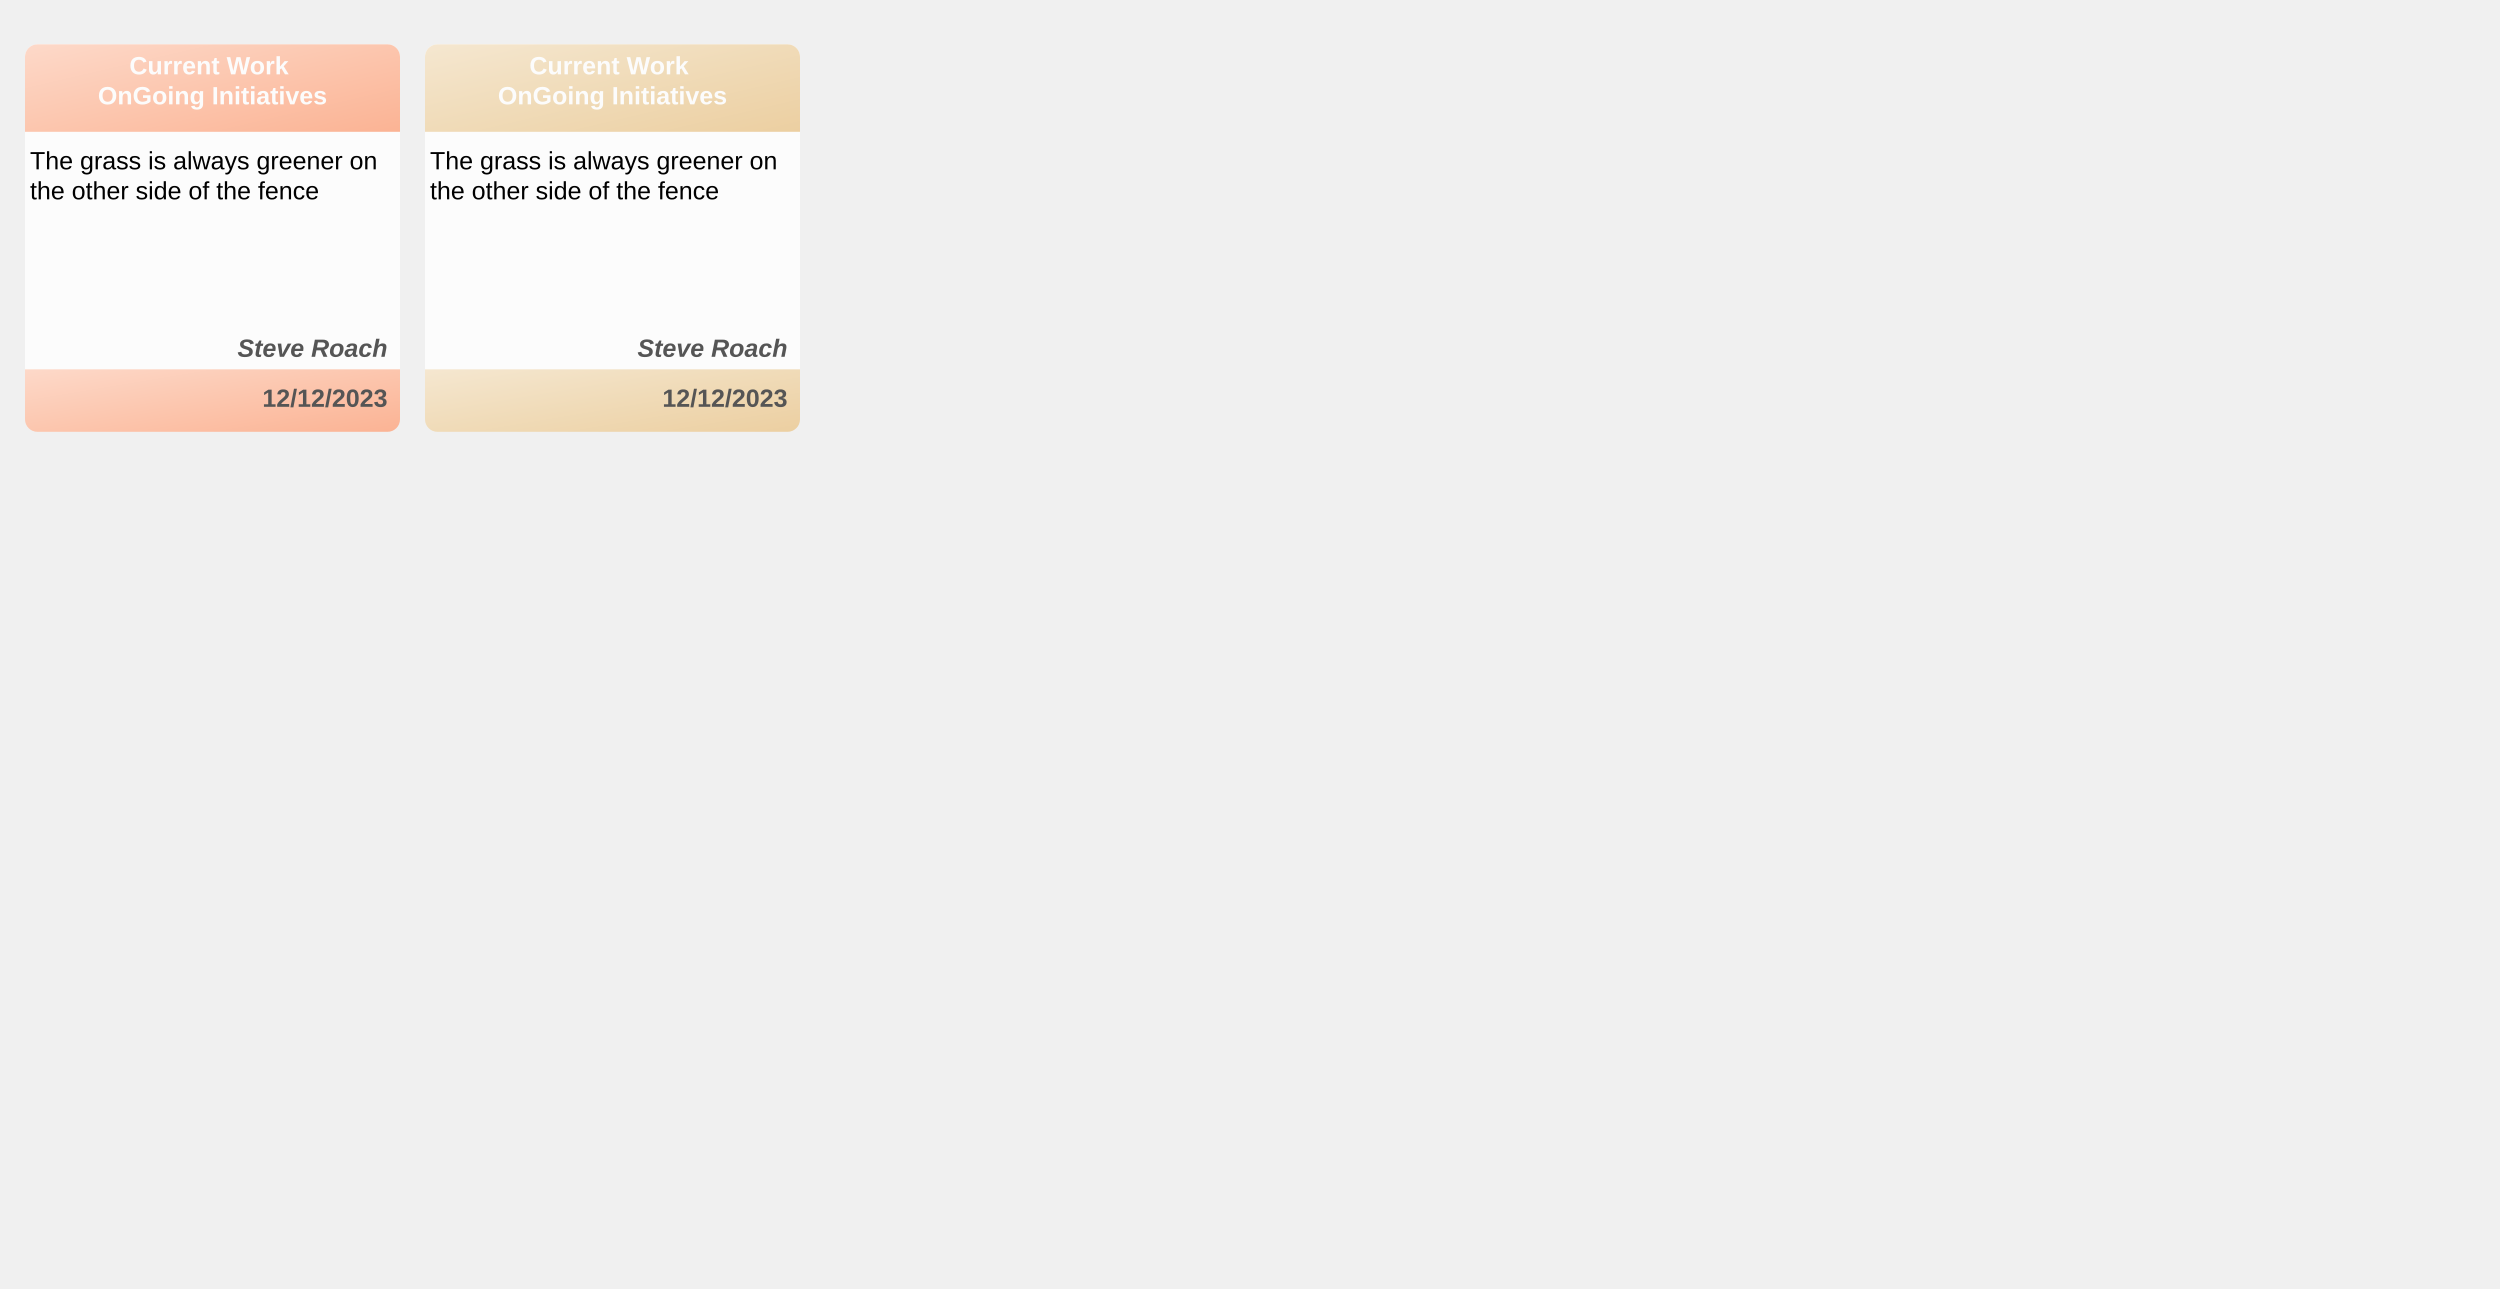
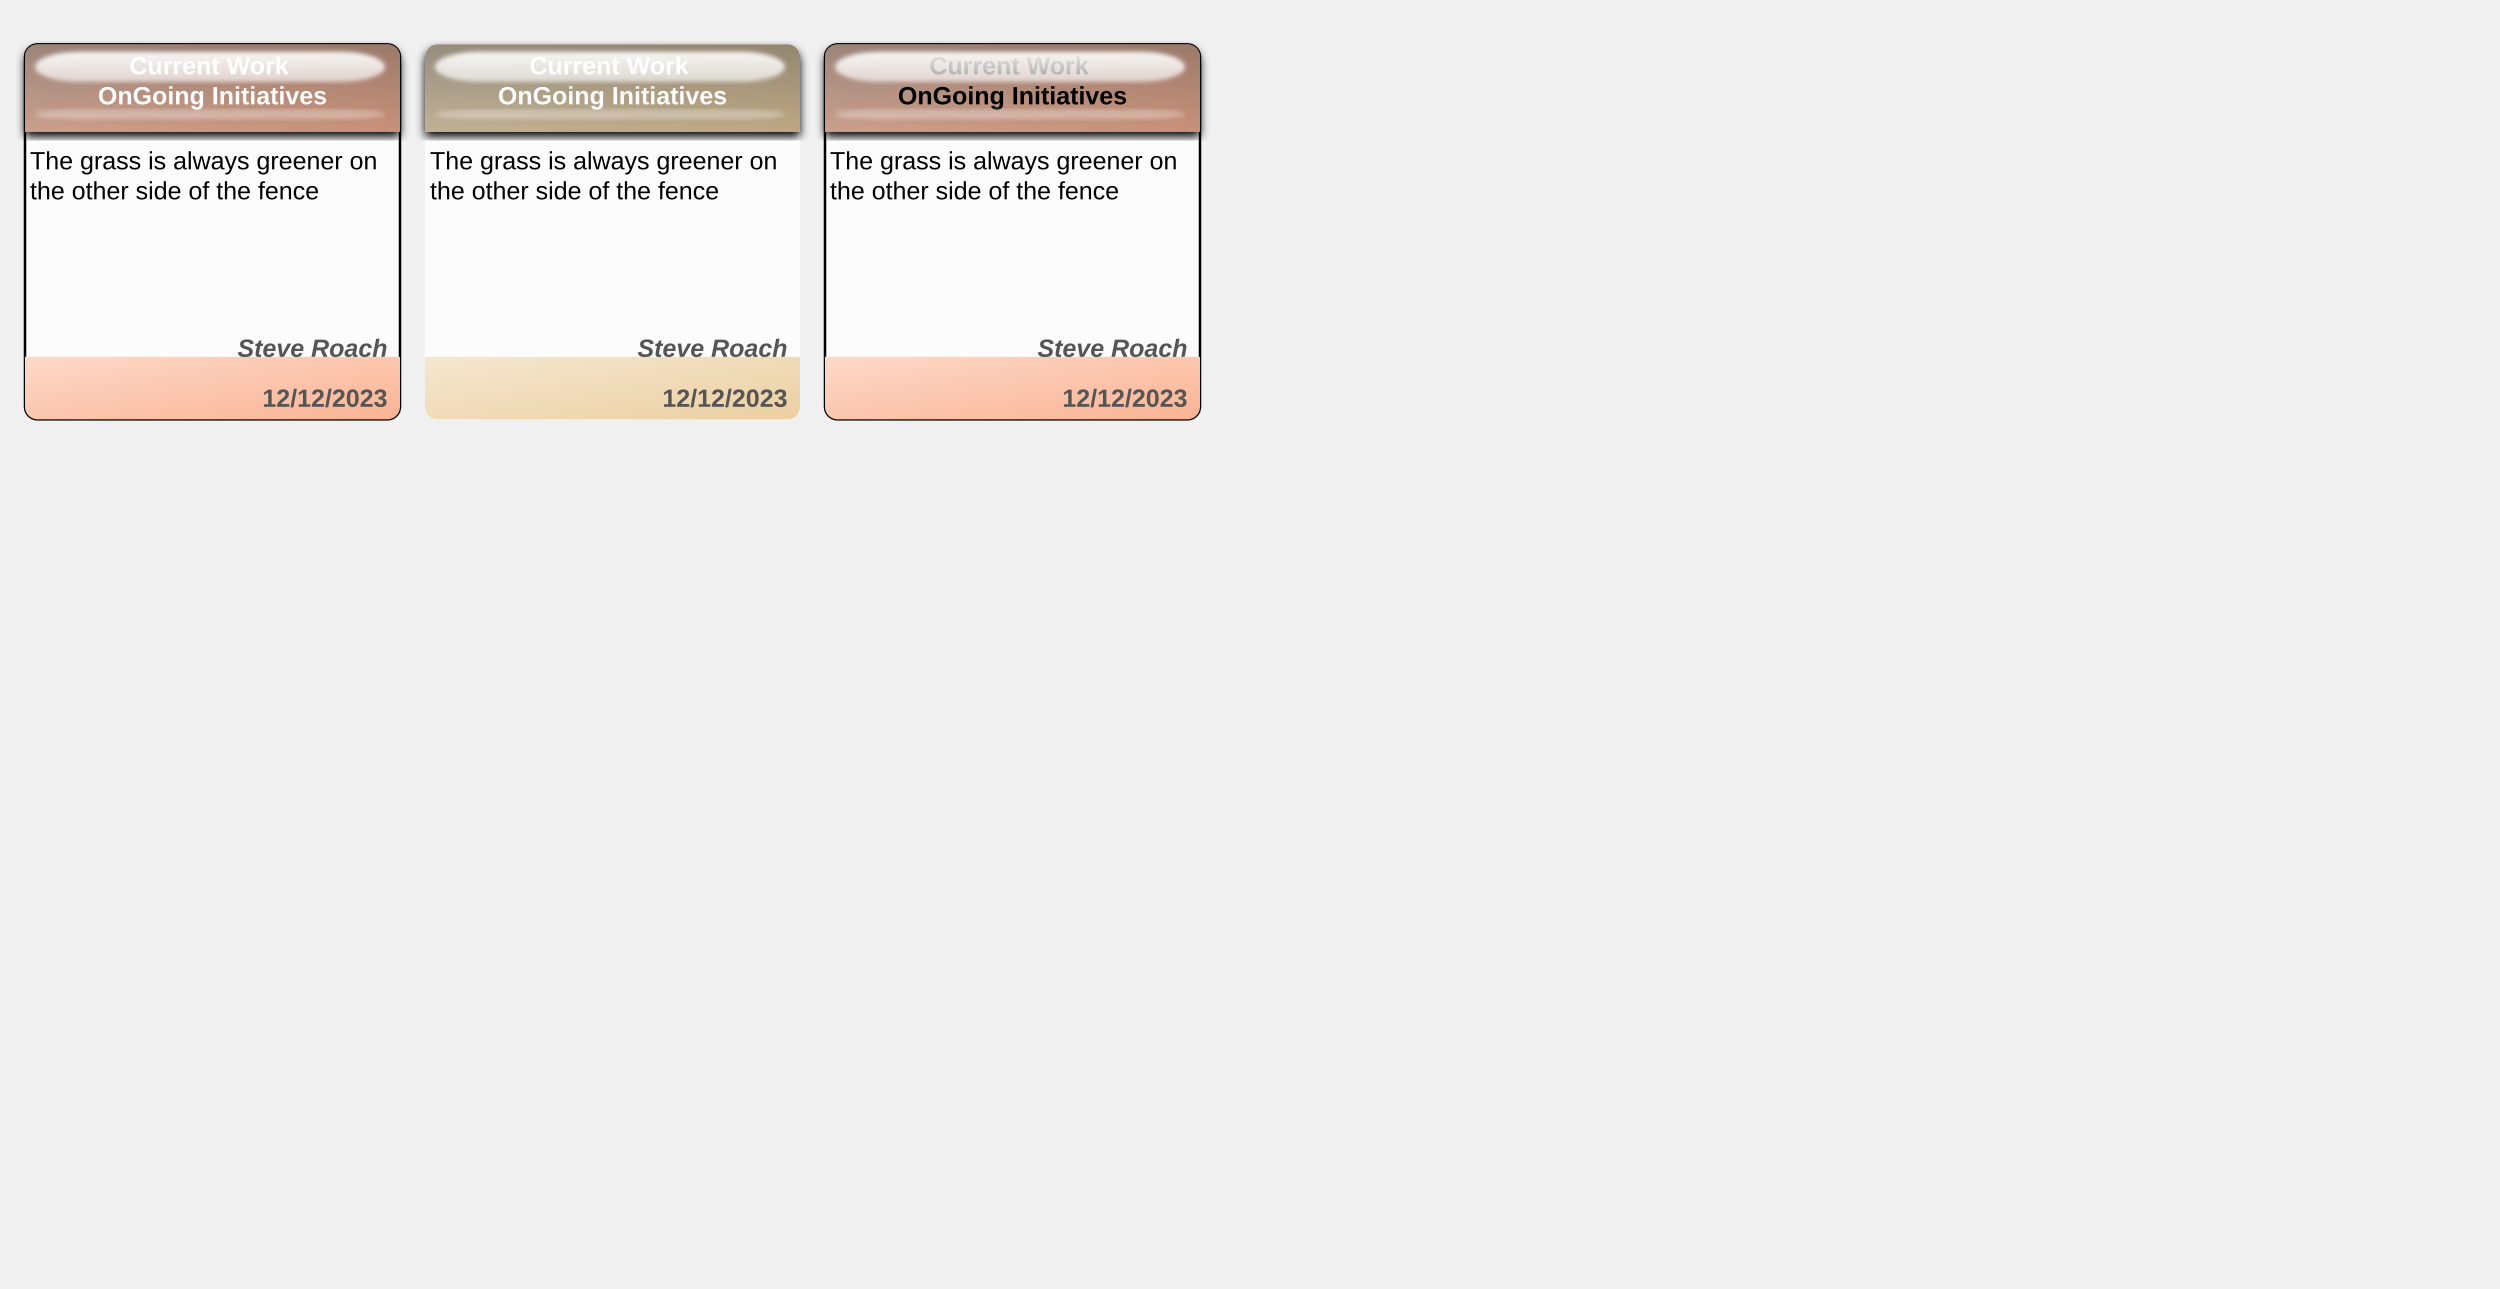
<svg xmlns="http://www.w3.org/2000/svg" width="970" height="500" viewBox="0 0 1000 500">
  <filter id="shadow" color-interpolation-filters="sRGB">
    <feDropShadow dx="2" dy="2" stdDeviation="3" flood-opacity="0.5" />
  </filter>
  <defs>
+     <filter id="buttonBlur">
+       <feGaussianBlur in="SourceAlpha" stdDeviation="2" result="blur" />
+       <feOffset in="blur" dy="2" result="offsetBlur" />
+       <feMerge>
+         <feMergeNode in="offsetBlur" />
+         <feMergeNode in="SourceGraphic" />
+       </feMerge>
+     </filter>
+     <linearGradient id="overlayGrad" gradientUnits="userSpaceOnUse" x1="95" y1="-20" x2="95" y2="70">
+       <stop offset="0" stop-color="#000000" stop-opacity="0.5" />
+       <stop offset="1" stop-color="#000000" stop-opacity="0" />
+     </linearGradient>
+     <filter id="topshineBlur">
+       <feGaussianBlur stdDeviation="0.93" />
+     </filter>
+     <linearGradient id="topshineGrad" gradientUnits="userSpaceOnUse" x1="95" y1="0" x2="95" y2="40">
+       <stop offset="0" stop-color="#ffffff" stop-opacity="1" />
+       <stop offset="1" stop-color="#ffffff" stop-opacity="0" />
+     </linearGradient>
+     <filter id="bottomshine">
+       <feGaussianBlur stdDeviation="0.95" />
+     </filter>
    <linearGradient id="first" x2="1" y2="1">
      <stop class="stop1" offset="0%" stop-color="#fdd9c9" />
      <stop class="stop2" offset="50%" stop-color="#fcc6ae" />
      <stop class="stop3" offset="100%" stop-color="#fbb394" />
    </linearGradient>
    <linearGradient id="second" x2="1" y2="1">
      <stop class="stop1" offset="0%" stop-color="#f5e7d0" />
      <stop class="stop2" offset="50%" stop-color="#f0dbb8" />
      <stop class="stop3" offset="100%" stop-color="#eccfa1" />
    </linearGradient>
  </defs>
  <style>
        .glass {overflow: hidden;color: white;text-shadow: 0 1px 2px rgba(0, 0, 0, 0.7);background-image: radial-gradient(circle at center, rgba(0, 167, 225, 0.25), rgba(0, 110, 149, 0.5));box-shadow: 0 5px 10px rgba(0, 0, 0, 0.75), inset 0 0 0 2px rgba(0, 0, 0, 0.3), inset 0 -6px 6px -3px rgba(0, 129, 174, 0.2);position: relative;}  .glass:after {content: "";background: rgba(0, 167, 225, 0.2);display: block;position: absolute;z-index: 0;height: 100%;width: 100%;top: 0;left: 0;backdrop-filter: blur(3px) saturate(400%);-webkit-backdrop-filter: blur(3px) saturate(400%);}  .glass:before {content: "";display: block;position: absolute;width: calc(100% - 4px);height: 35px;background-image: linear-gradient(rgba(255, 255, 255, 0.7), rgba(255, 255, 255, 0));top: 2px;left: 2px;border-radius: 30px 30px 200px 200px;opacity: 0.7;}  .glass:hover {text-shadow: 0 1px 2px rgba(0, 0, 0, 0.9);}  .glass:hover:before {opacity: 1;}  .glass:active {text-shadow: 0 0 2px rgba(0, 0, 0, 0.9);box-shadow: 0 3px 8px rgba(0, 0, 0, 0.75), inset 0 0 0 2px rgba(0, 0, 0, 0.3), inset 0 -6px 6px -3px rgba(0, 129, 174, 0.2);}  .glass:active:before {height: 25px;}
    </style>
  <g transform="translate(10,10)">
-     <rect x="0" y="0" fill="#fcfcfc" width="150" height="150" rx="5" ry="5" class="card">
+     <rect x="0" y="0" fill="#fcfcfc" width="150" height="150" rx="5" ry="5" class="card" stroke="#000000">
            </rect>
-     <path fill="url(#first)" d="M 0 5.0 A 5.0 5.0 0 0 1 5.0 0 L 145.0 0 A 5.0 5.0 0 0 1 150.0 5.0 L 150.0 35.0 A 0.0 0.0 0 0 1 150.0 35.0 L 0.0 35.0 A 0.0 0.0 0 0 1 0 35.0 Z" />
+     <path filter="url(#buttonBlur)" fill="url(#first)" d="M 0 5.0 A 5.0 5.0 0 0 1 5.0 0 L 145.0 0 A 5.0 5.0 0 0 1 150.0 5.0 L 150.0 35.0 A 0.0 0.0 0 0 1 150.0 35.0 L 0.0 35.0 A 0.0 0.0 0 0 1 0 35.0 Z" />
+     <path fill="url(#overlayGrad)" d="M 0 5.0 A 5.0 5.0 0 0 1 5.0 0 L 145.0 0 A 5.0 5.0 0 0 1 150.0 5.0 L 150.0 35.0 A 0.0 0.0 0 0 1 150.0 35.0 L 0.0 35.0 A 0.0 0.0 0 0 1 0 35.0 Z" />
    <text text-anchor="middle" x="75" y="0" class="glass" style="fill: #fcfcfc; font-family: Arial,Helvetica, sans-serif; font-size: 10px; font-weight: bold;">
      <tspan x="75" dy="12">Current Work</tspan>
      <tspan x="75" dy="12">OnGoing Initiatives</tspan>
    </text>
    <text x="0" y="38" font-family="Arial,Helvetica, sans-serif" font-size="10">
      <tspan x="2" dy="12"> The grass is always greener on</tspan>
      <tspan x="2" dy="12">the other side of the fence</tspan>
    </text>
-     <path transform="translate(0,130)" fill="url(#first)" d="M 0 0.0 A 0.0 0.0 0 0 1 0.0 0 L 150.0 0 A 0.0 0.0 0 0 1 150.0 0.0 L 150.0 20.0 A 5.0 5.0 0 0 1 145.0 25.0 L 5.0 25.0 A 5.0 5.0 0 0 1 0 20.0 Z" />
+     <rect id="buttontop" x="4" y="3" width="140" height="12" ry="18" rx="18" fill="url(#topshineGrad)" filter="url(#topshineBlur)" />
+     <rect id="buttonbottom" x="4" y="26" width="140" height="4" fill="#ffffff" ry="18" rx="18" fill-opacity="0.3" filter="url(#bottomshine)" />
+     <path transform="translate(0,125)" fill="url(#first)" d="M 0 0.0 A 0.0 0.0 0 0 1 0.0 0 L 150.0 0 A 0.0 0.0 0 0 1 150.0 0.0 L 150.0 20.0 A 5.0 5.0 0 0 1 145.0 25.0 L 5.0 25.0 A 5.0 5.0 0 0 1 0 20.0 Z" />
    <text x="145" y="125" style="fill: #555555; font-family: Arial,Helvetica, sans-serif; font-size: 10px; font-weight: bold; font-style: italic;" text-anchor="end">Steve Roach</text>
    <text x="145" y="145" style="fill: #555555; font-family: Arial,Helvetica, sans-serif; font-size: 10px; font-weight: bold;" text-anchor="end">12/12/2023</text>
  </g>
  <g transform="translate(170,10)">
    <rect x="0" y="0" fill="#fcfcfc" width="150" height="150" rx="5" ry="5" class="card">
            </rect>
-     <path fill="url(#second)" d="M 0 5.0 A 5.0 5.0 0 0 1 5.0 0 L 145.0 0 A 5.0 5.0 0 0 1 150.0 5.0 L 150.0 35.0 A 0.0 0.0 0 0 1 150.0 35.0 L 0.0 35.0 A 0.0 0.0 0 0 1 0 35.0 Z" />
+     <path filter="url(#buttonBlur)" fill="url(#second)" d="M 0 5.0 A 5.0 5.0 0 0 1 5.0 0 L 145.0 0 A 5.0 5.0 0 0 1 150.0 5.0 L 150.0 35.0 A 0.0 0.0 0 0 1 150.0 35.0 L 0.0 35.0 A 0.0 0.0 0 0 1 0 35.0 Z" />
+     <path fill="url(#overlayGrad)" d="M 0 5.0 A 5.0 5.0 0 0 1 5.0 0 L 145.0 0 A 5.0 5.0 0 0 1 150.0 5.0 L 150.0 35.0 A 0.0 0.0 0 0 1 150.0 35.0 L 0.0 35.0 A 0.0 0.0 0 0 1 0 35.0 Z" />
    <text text-anchor="middle" x="75" y="0" class="glass" style="fill: #fcfcfc; font-family: Arial,Helvetica, sans-serif; font-size: 10px; font-weight: bold;">
      <tspan x="75" dy="12">Current Work</tspan>
      <tspan x="75" dy="12">OnGoing Initiatives</tspan>
    </text>
    <text x="0" y="38" font-family="Arial,Helvetica, sans-serif" font-size="10">
      <tspan x="2" dy="12"> The grass is always greener on</tspan>
      <tspan x="2" dy="12">the other side of the fence</tspan>
    </text>
-     <path transform="translate(0,130)" fill="url(#second)" d="M 0 0.0 A 0.0 0.0 0 0 1 0.0 0 L 150.0 0 A 0.0 0.0 0 0 1 150.0 0.0 L 150.0 20.0 A 5.0 5.0 0 0 1 145.0 25.0 L 5.0 25.0 A 5.0 5.0 0 0 1 0 20.0 Z" />
+     <rect id="buttontop" x="4" y="3" width="140" height="12" ry="18" rx="18" fill="url(#topshineGrad)" filter="url(#topshineBlur)" />
+     <rect id="buttonbottom" x="4" y="26" width="140" height="4" fill="#ffffff" ry="18" rx="18" fill-opacity="0.3" filter="url(#bottomshine)" />
+     <path transform="translate(0,125)" fill="url(#second)" d="M 0 0.0 A 0.0 0.0 0 0 1 0.0 0 L 150.0 0 A 0.0 0.0 0 0 1 150.0 0.0 L 150.0 20.0 A 5.0 5.0 0 0 1 145.0 25.0 L 5.0 25.0 A 5.0 5.0 0 0 1 0 20.0 Z" />
+     <text x="145" y="125" style="fill: #555555; font-family: Arial,Helvetica, sans-serif; font-size: 10px; font-weight: bold; font-style: italic;" text-anchor="end">Steve Roach</text>
+     <text x="145" y="145" style="fill: #555555; font-family: Arial,Helvetica, sans-serif; font-size: 10px; font-weight: bold;" text-anchor="end">12/12/2023</text>
+   </g>
+   <g transform="translate(330,10)">
+     <rect x="0" y="0" fill="#fcfcfc" width="150" height="150" rx="5" ry="5" class="card" stroke="#000000">
+             </rect>
+     <path filter="url(#buttonBlur)" fill="url(#first)" d="M 0 5.0 A 5.0 5.0 0 0 1 5.0 0 L 145.0 0 A 5.0 5.0 0 0 1 150.0 5.0 L 150.0 35.0 A 0.0 0.0 0 0 1 150.0 35.0 L 0.0 35.0 A 0.0 0.0 0 0 1 0 35.0 Z" />
+     <path id="buttongrad" fill="url(#overlayGrad)" d="M 0 5.0 A 5.0 5.0 0 0 1 5.0 0 L 145.0 0 A 5.0 5.0 0 0 1 150.0 5.0 L 150.0 35.0 A 0.0 0.0 0 0 1 150.0 35.0 L 0.0 35.0 A 0.0 0.0 0 0 1 0 35.0 Z" />
+     <text text-anchor="middle" x="75" y="0" class="glass" style="fill: #000000; font-family: Arial,Helvetica, sans-serif; font-size: 10px; font-weight: bold;">
+       <tspan x="75" dy="12">Current Work</tspan>
+       <tspan x="75" dy="12">OnGoing Initiatives</tspan>
+     </text>
+     <rect id="buttontop" x="4" y="3" width="140" height="12" ry="18" rx="18" fill="url(#topshineGrad)" filter="url(#topshineBlur)" />
+     <rect id="buttonbottom" x="4" y="26" width="140" height="4" fill="#ffffff" ry="18" rx="18" fill-opacity="0.3" filter="url(#bottomshine)" />
+     <text x="0" y="38" font-family="Arial,Helvetica, sans-serif" font-size="10">
+       <tspan x="2" dy="12"> The grass is always greener on</tspan>
+       <tspan x="2" dy="12">the other side of the fence</tspan>
+     </text>
+     <path transform="translate(0,125)" fill="url(#first)" d="M 0 0.0 A 0.0 0.0 0 0 1 0.0 0 L 150.0 0 A 0.0 0.0 0 0 1 150.0 0.0 L 150.0 20.0 A 5.0 5.0 0 0 1 145.0 25.0 L 5.0 25.0 A 5.0 5.0 0 0 1 0 20.0 Z" />
    <text x="145" y="125" style="fill: #555555; font-family: Arial,Helvetica, sans-serif; font-size: 10px; font-weight: bold; font-style: italic;" text-anchor="end">Steve Roach</text>
    <text x="145" y="145" style="fill: #555555; font-family: Arial,Helvetica, sans-serif; font-size: 10px; font-weight: bold;" text-anchor="end">12/12/2023</text>
  </g>
</svg>
